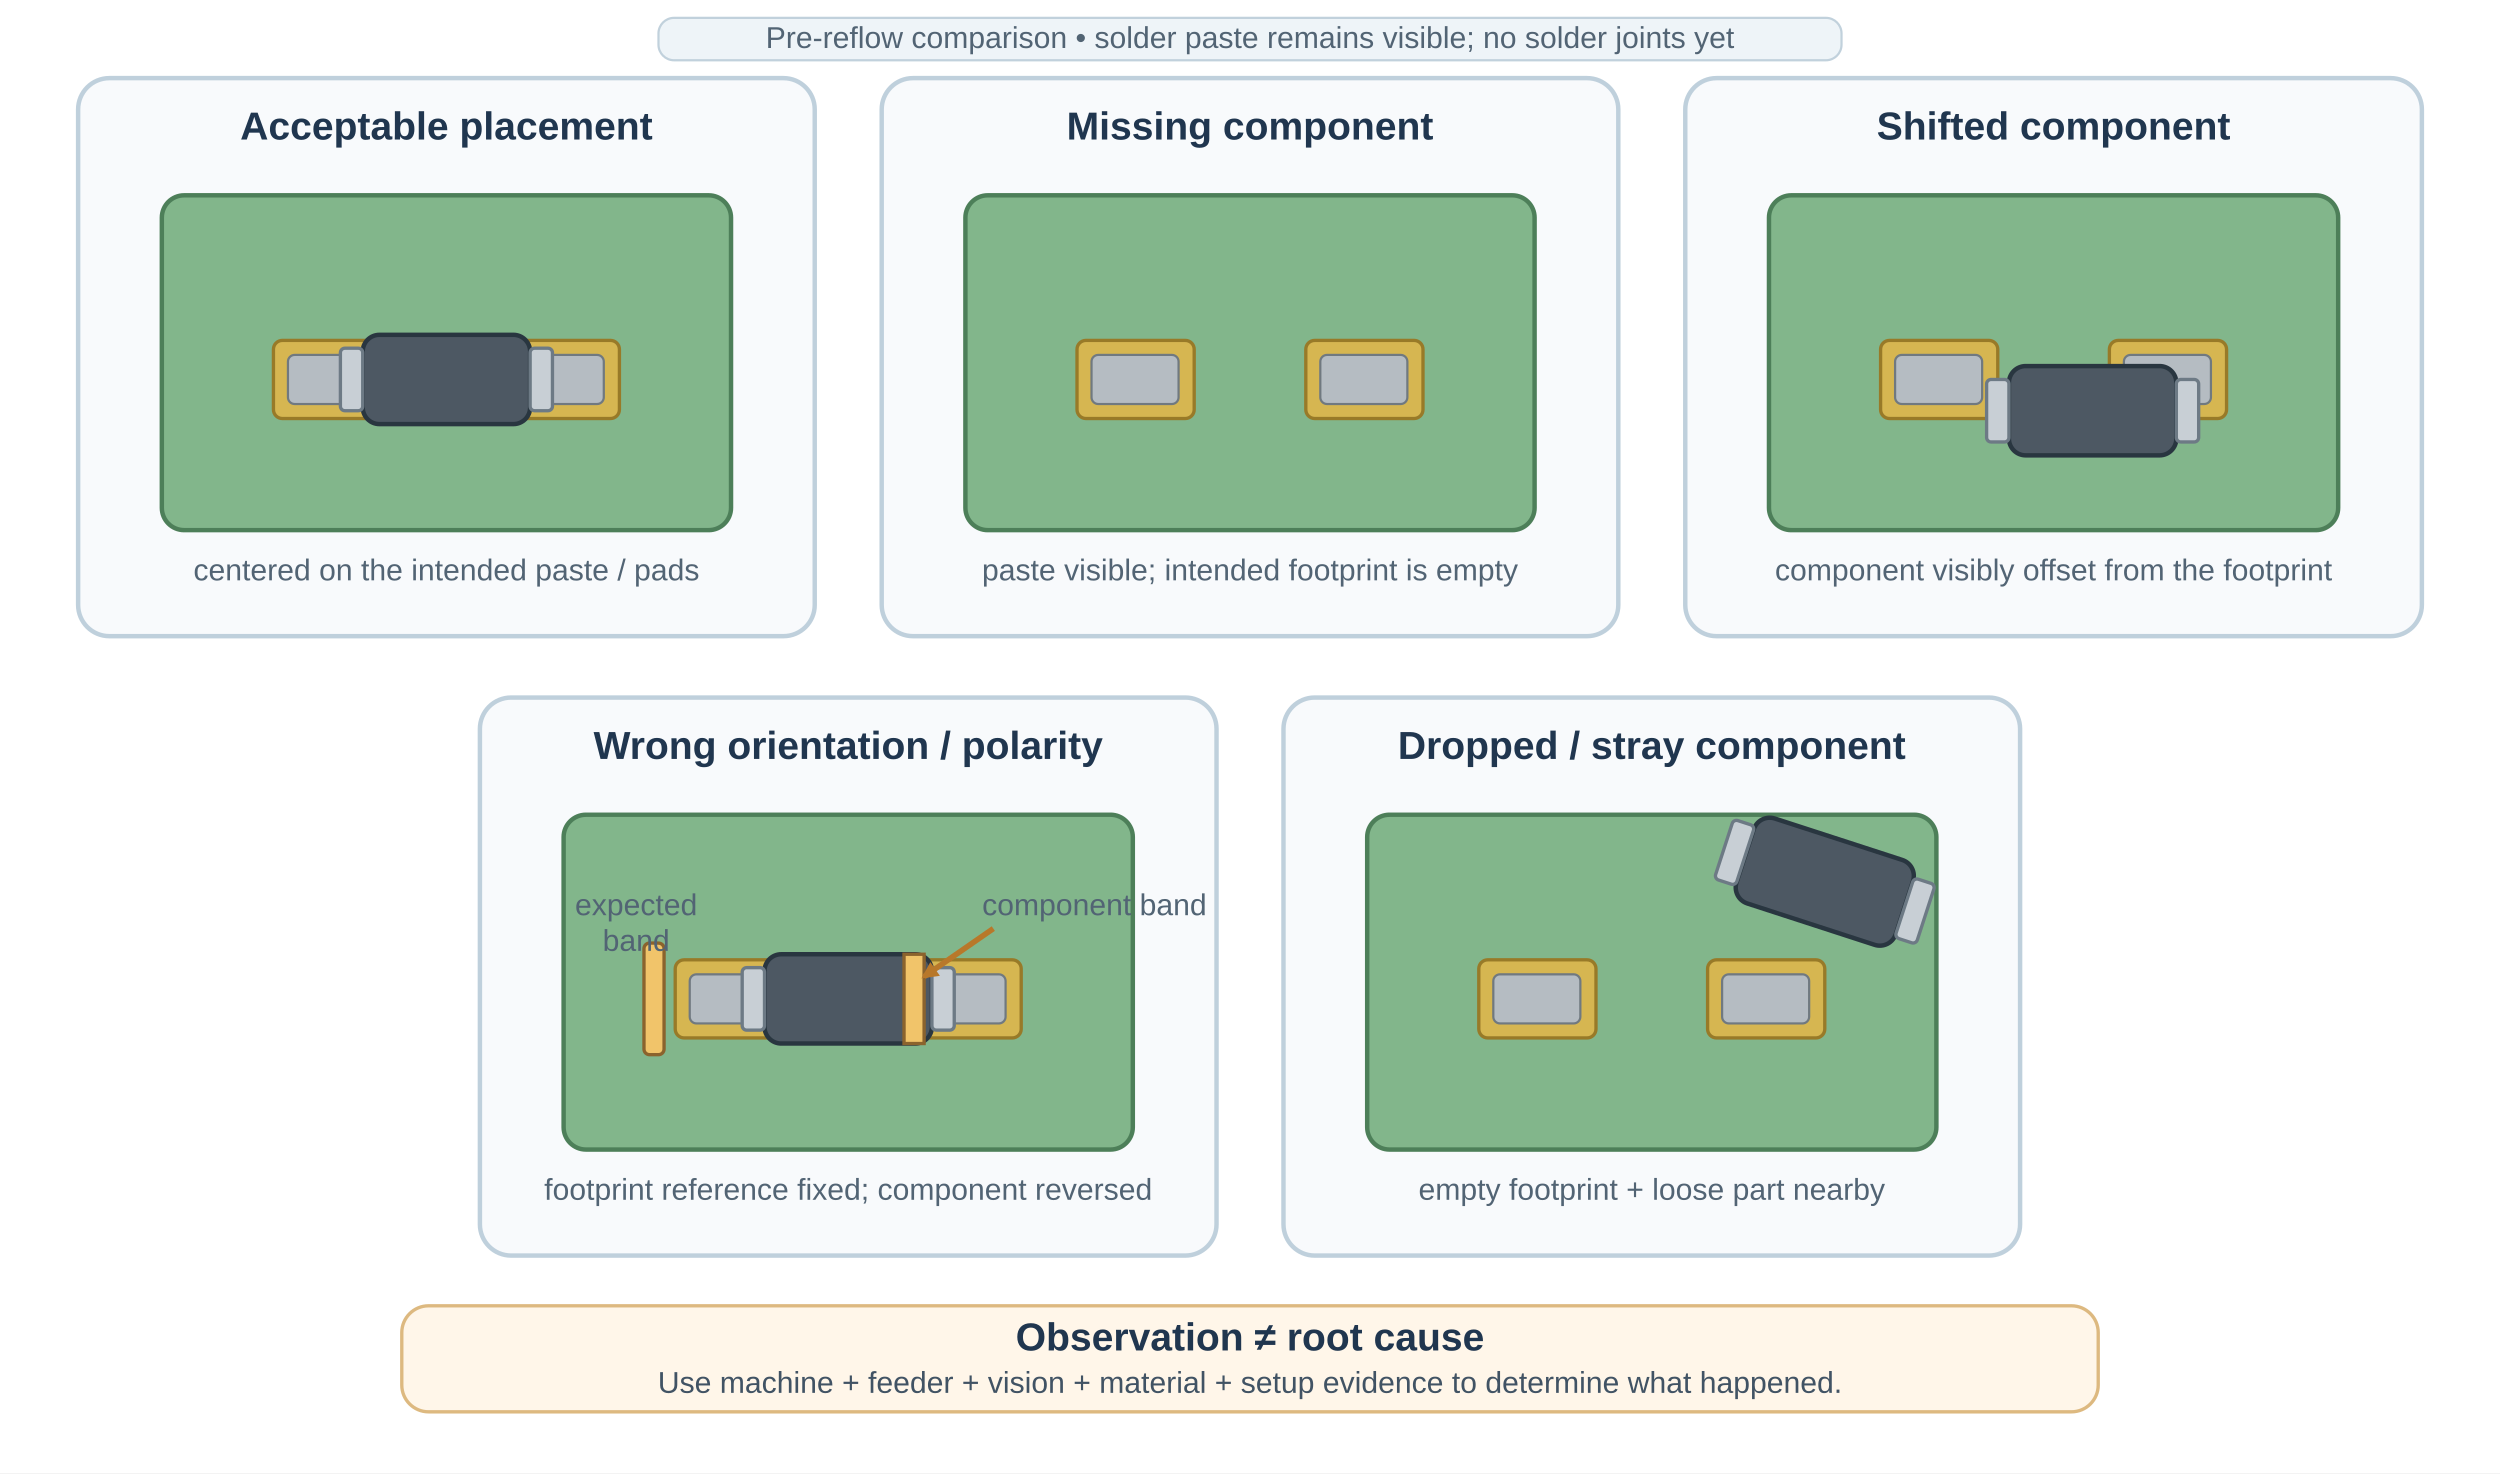
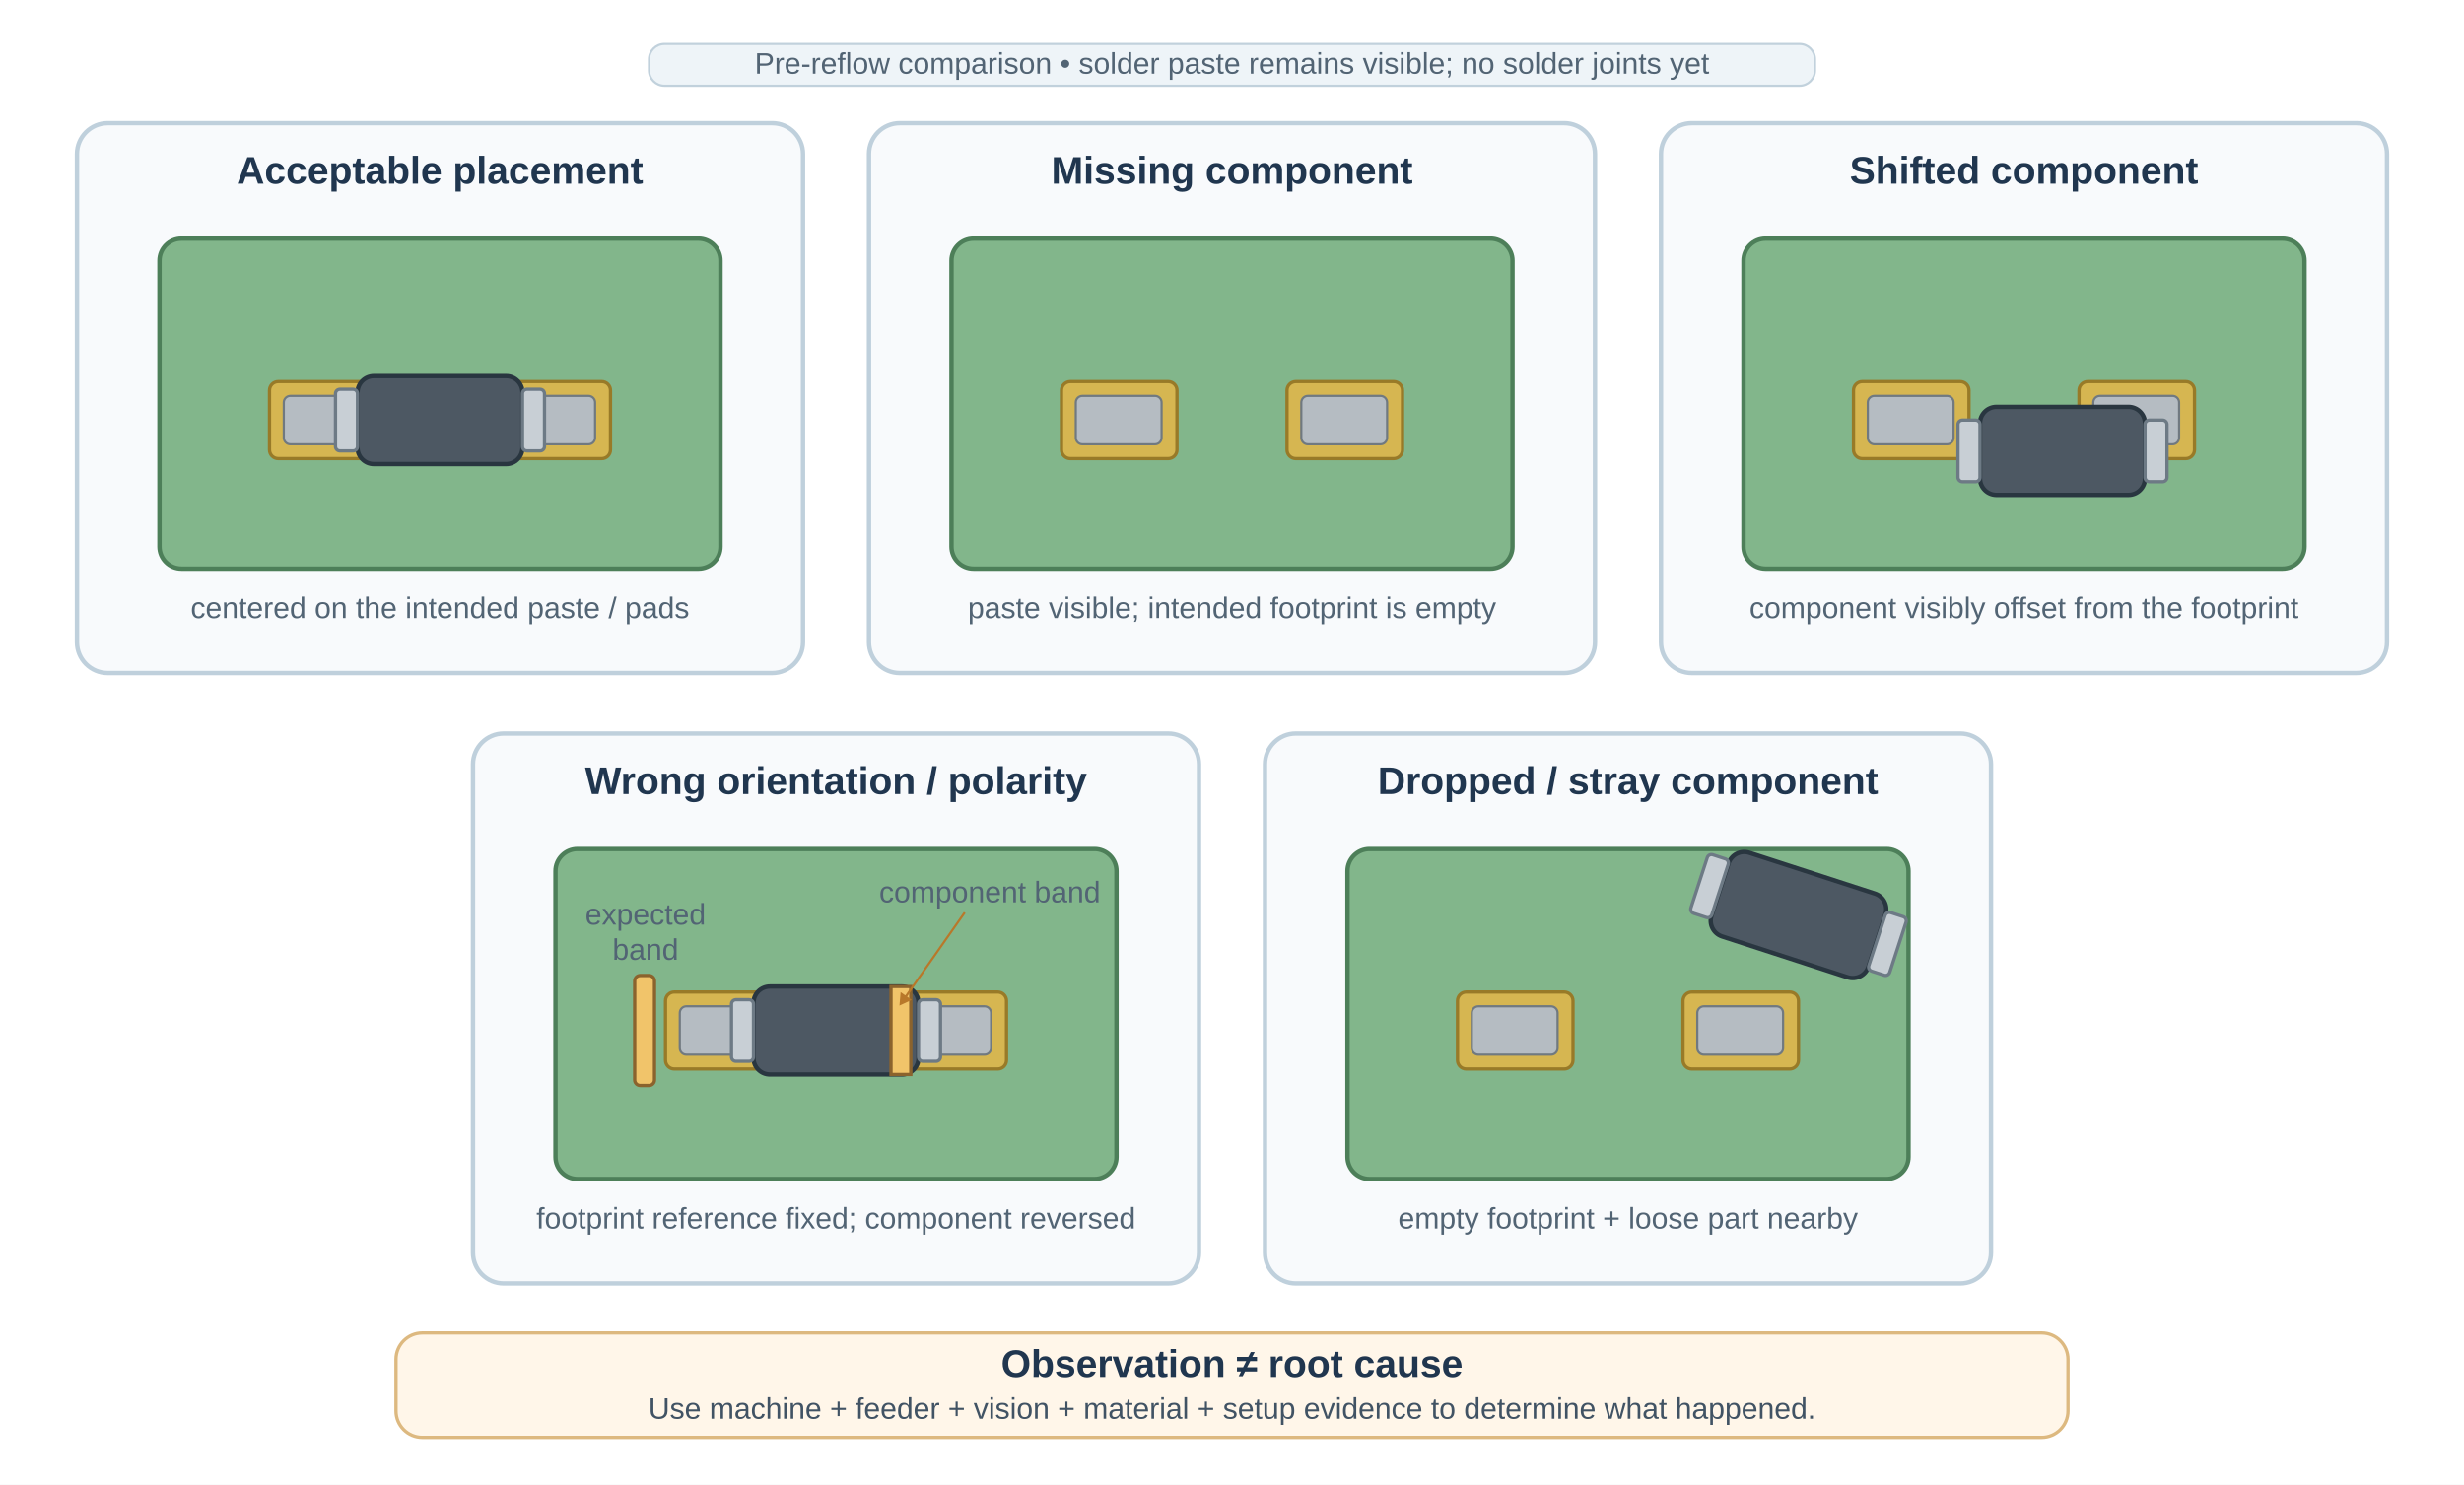
- <svg xmlns="http://www.w3.org/2000/svg" width="2240" height="1320" viewBox="0 0 2240 1320" preserveAspectRatio="xMidYMid meet">
-   <defs>
+ <svg xmlns="http://www.w3.org/2000/svg" width="2240" height="1350" viewBox="0 0 2240 1350" preserveAspectRatio="xMidYMid" version="1.1" id="svg48">
+   <defs id="defs1">
+     <marker style="overflow:visible" id="Triangle" refX="0" refY="0" orient="auto-start-reverse" markerWidth="1" markerHeight="1" viewBox="0 0 1 1" preserveAspectRatio="xMidYMid">
+       <path transform="scale(0.5)" style="fill:context-stroke;fill-rule:evenodd;stroke:context-stroke;stroke-width:1pt" d="M 5.77,0 -2.88,5 V -5 Z" id="path135" />
+     </marker>
    <marker id="arrow-amber" markerWidth="15" markerHeight="15" refX="12" refY="7.5" orient="auto" markerUnits="userSpaceOnUse">
-       <path d="M0,0 L15,7.5 L0,15 Z" fill="#b8782a" />
+       <path d="M 0,0 15,7.5 0,15 Z" fill="#b8782a" id="path1" />
    </marker>
-     <style>
+     <style id="style1">
      .panel { fill:#f8fafc; stroke:#bfd0dc; stroke-width:4; }
      .pcb { fill:#82b68b; stroke:#4d7f59; stroke-width:4; }
      .pad { fill:#d6b651; stroke:#987a28; stroke-width:3; }
      .paste { fill:#b5bcc2; stroke:#707980; stroke-width:2; }
      .comp { fill:#4d5863; stroke:#293640; stroke-width:4; }
      .endcap { fill:#c8cfd5; stroke:#6d7a85; stroke-width:3; }
      .title { font-family: Arial, Helvetica, sans-serif; font-size:35px; font-weight:700; fill:#20364f; }
      .body { font-family: Arial, Helvetica, sans-serif; font-size:27px; fill:#415364; }
      .small { font-family: Arial, Helvetica, sans-serif; font-size:27px; fill:#526474; }
      .warn { fill:#fff6e9; stroke:#ddb980; stroke-width:3; }
      .leader { fill:none; stroke:#b8782a; stroke-width:5; marker-end:url(#arrow-amber); }
      .ref { fill:#f1c46a; stroke:#8b632d; stroke-width:3; }
    </style>
  </defs>
-   <rect x="0" y="0" width="2240" height="1320" fill="#ffffff" />
-   <rect x="590" y="16" width="1060" height="38" rx="14" fill="#eef4f8" stroke="#c1d1dc" stroke-width="2" />
-   <text x="1120" y="43" text-anchor="middle" class="small">Pre-reflow comparison • solder paste remains visible; no solder joints yet</text>
-   <g id="acceptable">
-     <rect x="70" y="70" width="660" height="500" rx="28" class="panel" />
-     <text x="400" y="125" text-anchor="middle" class="title">Acceptable placement</text>
-     <rect x="145" y="175" width="510" height="300" rx="20" class="pcb" />
-     <rect x="245" y="305" width="105" height="70" rx="8" class="pad" />
-     <rect x="450" y="305" width="105" height="70" rx="8" class="pad" />
-     <rect x="258" y="318" width="78" height="44" rx="6" class="paste" />
-     <rect x="463" y="318" width="78" height="44" rx="6" class="paste" />
-     <rect x="325" y="300" width="150" height="80" rx="15" class="comp" />
-     <rect x="305" y="312" width="20" height="56" rx="4" class="endcap" />
-     <rect x="475" y="312" width="20" height="56" rx="4" class="endcap" />
-     <text x="400" y="520" text-anchor="middle" class="small">centered on the intended paste / pads</text>
+   <rect x="0" y="0" width="2240" height="1350" fill="#ffffff" id="rect1" style="stroke-width:1.011" />
+   <rect x="590" y="40" width="1060" height="38" rx="14" fill="#eef4f8" stroke="#c1d1dc" stroke-width="2" id="rect2" />
+   <text x="1120" y="67" text-anchor="middle" class="small" id="text2">Pre-reflow comparison • solder paste remains visible; no solder joints yet</text>
+   <g id="acceptable" transform="translate(0,42)">
+     <rect x="70" y="70" width="660" height="500" rx="28" class="panel" id="rect3" />
+     <text x="400" y="125" text-anchor="middle" class="title" id="text3">Acceptable placement</text>
+     <rect x="145" y="175" width="510" height="300" rx="20" class="pcb" id="rect4" />
+     <rect x="245" y="305" width="105" height="70" rx="8" class="pad" id="rect5" />
+     <rect x="450" y="305" width="105" height="70" rx="8" class="pad" id="rect6" />
+     <rect x="258" y="318" width="78" height="44" rx="6" class="paste" id="rect7" />
+     <rect x="463" y="318" width="78" height="44" rx="6" class="paste" id="rect8" />
+     <rect x="325" y="300" width="150" height="80" rx="15" class="comp" id="rect9" />
+     <rect x="305" y="312" width="20" height="56" rx="4" class="endcap" id="rect10" />
+     <rect x="475" y="312" width="20" height="56" rx="4" class="endcap" id="rect11" />
+     <text x="400" y="520" text-anchor="middle" class="small" id="text11">centered on the intended paste / pads</text>
  </g>
-   <g id="missing">
-     <rect x="790" y="70" width="660" height="500" rx="28" class="panel" />
-     <text x="1120" y="125" text-anchor="middle" class="title">Missing component</text>
-     <rect x="865" y="175" width="510" height="300" rx="20" class="pcb" />
-     <rect x="965" y="305" width="105" height="70" rx="8" class="pad" />
-     <rect x="1170" y="305" width="105" height="70" rx="8" class="pad" />
-     <rect x="978" y="318" width="78" height="44" rx="6" class="paste" />
-     <rect x="1183" y="318" width="78" height="44" rx="6" class="paste" />
-     <text x="1120" y="520" text-anchor="middle" class="small">paste visible; intended footprint is empty</text>
+   <g id="missing" transform="translate(0,42)">
+     <rect x="790" y="70" width="660" height="500" rx="28" class="panel" id="rect12" />
+     <text x="1120" y="125" text-anchor="middle" class="title" id="text12">Missing component</text>
+     <rect x="865" y="175" width="510" height="300" rx="20" class="pcb" id="rect13" />
+     <rect x="965" y="305" width="105" height="70" rx="8" class="pad" id="rect14" />
+     <rect x="1170" y="305" width="105" height="70" rx="8" class="pad" id="rect15" />
+     <rect x="978" y="318" width="78" height="44" rx="6" class="paste" id="rect16" />
+     <rect x="1183" y="318" width="78" height="44" rx="6" class="paste" id="rect17" />
+     <text x="1120" y="520" text-anchor="middle" class="small" id="text17">paste visible; intended footprint is empty</text>
  </g>
-   <g id="shifted">
-     <rect x="1510" y="70" width="660" height="500" rx="28" class="panel" />
-     <text x="1840" y="125" text-anchor="middle" class="title">Shifted component</text>
-     <rect x="1585" y="175" width="510" height="300" rx="20" class="pcb" />
-     <rect x="1685" y="305" width="105" height="70" rx="8" class="pad" />
-     <rect x="1890" y="305" width="105" height="70" rx="8" class="pad" />
-     <rect x="1698" y="318" width="78" height="44" rx="6" class="paste" />
-     <rect x="1903" y="318" width="78" height="44" rx="6" class="paste" />
-     <rect x="1800" y="328" width="150" height="80" rx="15" class="comp" />
-     <rect x="1780" y="340" width="20" height="56" rx="4" class="endcap" />
-     <rect x="1950" y="340" width="20" height="56" rx="4" class="endcap" />
-     <text x="1840" y="520" text-anchor="middle" class="small">component visibly offset from the footprint</text>
+   <g id="shifted" transform="translate(0,42)">
+     <rect x="1510" y="70" width="660" height="500" rx="28" class="panel" id="rect18" />
+     <text x="1840" y="125" text-anchor="middle" class="title" id="text18">Shifted component</text>
+     <rect x="1585" y="175" width="510" height="300" rx="20" class="pcb" id="rect19" />
+     <rect x="1685" y="305" width="105" height="70" rx="8" class="pad" id="rect20" />
+     <rect x="1890" y="305" width="105" height="70" rx="8" class="pad" id="rect21" />
+     <rect x="1698" y="318" width="78" height="44" rx="6" class="paste" id="rect22" />
+     <rect x="1903" y="318" width="78" height="44" rx="6" class="paste" id="rect23" />
+     <rect x="1800" y="328" width="150" height="80" rx="15" class="comp" id="rect24" />
+     <rect x="1780" y="340" width="20" height="56" rx="4" class="endcap" id="rect25" />
+     <rect x="1950" y="340" width="20" height="56" rx="4" class="endcap" id="rect26" />
+     <text x="1840" y="520" text-anchor="middle" class="small" id="text26">component visibly offset from the footprint</text>
  </g>
-   <g id="orientation">
-     <rect x="430" y="625" width="660" height="500" rx="28" class="panel" />
-     <text x="760" y="680" text-anchor="middle" class="title">Wrong orientation / polarity</text>
-     <rect x="505" y="730" width="510" height="300" rx="20" class="pcb" />
-     <rect x="605" y="860" width="105" height="70" rx="8" class="pad" />
-     <rect x="810" y="860" width="105" height="70" rx="8" class="pad" />
-     <rect x="618" y="873" width="78" height="44" rx="6" class="paste" />
-     <rect x="823" y="873" width="78" height="44" rx="6" class="paste" />
-     <rect x="577" y="845" width="18" height="100" rx="5" class="ref" />
-     <text x="570" y="820" text-anchor="middle" class="small">expected</text>
-     <text x="570" y="852" text-anchor="middle" class="small">band</text>
-     <rect x="685" y="855" width="150" height="80" rx="15" class="comp" />
-     <rect x="665" y="867" width="20" height="56" rx="4" class="endcap" />
-     <rect x="835" y="867" width="20" height="56" rx="4" class="endcap" />
-     <rect x="810" y="855" width="18" height="80" fill="#f1c46a" stroke="#8b632d" stroke-width="3" />
-     <text x="880" y="820" class="small">component band</text>
-     <path d="M890 832 L828 875" class="leader" />
-     <text x="760" y="1075" text-anchor="middle" class="small">footprint reference fixed; component reversed</text>
+   <rect x="430" y="667" width="660" height="500" rx="28" class="panel" id="rect27" />
+   <text x="760" y="722" text-anchor="middle" class="title" id="text27">Wrong orientation / polarity</text>
+   <rect x="505" y="772" width="510" height="300" rx="20" class="pcb" id="rect28" />
+   <rect x="605" y="902" width="105" height="70" rx="8" class="pad" id="rect29" />
+   <rect x="810" y="902" width="105" height="70" rx="8" class="pad" id="rect30" />
+   <rect x="618" y="915" width="78" height="44" rx="6" class="paste" id="rect31" />
+   <rect x="823" y="915" width="78" height="44" rx="6" class="paste" id="rect32" />
+   <rect x="577" y="887" width="18" height="100" rx="5" class="ref" id="rect33" />
+   <text x="586.828" y="840.685" text-anchor="middle" class="small" id="text33">expected</text>
+   <text x="586.828" y="872.685" text-anchor="middle" class="small" id="text34">band</text>
+   <rect x="685" y="897" width="150" height="80" rx="15" class="comp" id="rect34" />
+   <rect x="665" y="909" width="20" height="56" rx="4" class="endcap" id="rect35" />
+   <rect x="835" y="909" width="20" height="56" rx="4" class="endcap" id="rect36" />
+   <rect x="810" y="897" width="18" height="80" fill="#f1c46a" stroke="#8b632d" stroke-width="3" id="rect37" />
+   <text x="799.227" y="820.491" class="small" id="text37">component band</text>
+   <path d="m 877.041,829.728 -55.267,78.817" class="leader" id="path37" style="stroke-width:2;stroke-dasharray:none;marker-end:url(#Triangle)" />
+   <text x="760" y="1117" text-anchor="middle" class="small" id="text38">footprint reference fixed; component reversed</text>
+   <g id="dropped" transform="translate(0,42)">
+     <rect x="1150" y="625" width="660" height="500" rx="28" class="panel" id="rect38" />
+     <text x="1480" y="680" text-anchor="middle" class="title" id="text39">Dropped / stray component</text>
+     <rect x="1225" y="730" width="510" height="300" rx="20" class="pcb" id="rect39" />
+     <rect x="1325" y="860" width="105" height="70" rx="8" class="pad" id="rect40" />
+     <rect x="1530" y="860" width="105" height="70" rx="8" class="pad" id="rect41" />
+     <rect x="1338" y="873" width="78" height="44" rx="6" class="paste" id="rect42" />
+     <rect x="1543" y="873" width="78" height="44" rx="6" class="paste" id="rect43" />
+     <g transform="rotate(18,1635,790)" id="g46">
+       <rect x="1560" y="750" width="150" height="80" rx="15" class="comp" id="rect44" />
+       <rect x="1540" y="762" width="20" height="56" rx="4" class="endcap" id="rect45" />
+       <rect x="1710" y="762" width="20" height="56" rx="4" class="endcap" id="rect46" />
+     </g>
+     <text x="1480" y="1075" text-anchor="middle" class="small" id="text46">empty footprint + loose part nearby</text>
  </g>
-   <g id="dropped">
-     <rect x="1150" y="625" width="660" height="500" rx="28" class="panel" />
-     <text x="1480" y="680" text-anchor="middle" class="title">Dropped / stray component</text>
-     <rect x="1225" y="730" width="510" height="300" rx="20" class="pcb" />
-     <rect x="1325" y="860" width="105" height="70" rx="8" class="pad" />
-     <rect x="1530" y="860" width="105" height="70" rx="8" class="pad" />
-     <rect x="1338" y="873" width="78" height="44" rx="6" class="paste" />
-     <rect x="1543" y="873" width="78" height="44" rx="6" class="paste" />
-     <g transform="rotate(18 1635 790)">
-       <rect x="1560" y="750" width="150" height="80" rx="15" class="comp" />
-       <rect x="1540" y="762" width="20" height="56" rx="4" class="endcap" />
-       <rect x="1710" y="762" width="20" height="56" rx="4" class="endcap" />
-     </g>
-     <text x="1480" y="1075" text-anchor="middle" class="small">empty footprint + loose part nearby</text>
-   </g>
-   <rect x="360" y="1170" width="1520" height="95" rx="24" class="warn" />
-   <text x="1120" y="1210" text-anchor="middle" class="title">Observation ≠ root cause</text>
-   <text x="1120" y="1248" text-anchor="middle" class="body">Use machine + feeder + vision + material + setup evidence to determine what happened.</text>
+   <rect x="360" y="1212" width="1520" height="95" rx="24" class="warn" id="rect47" />
+   <text x="1120" y="1252" text-anchor="middle" class="title" id="text47">Observation ≠ root cause</text>
+   <text x="1120" y="1290" text-anchor="middle" class="body" id="text48">Use machine + feeder + vision + material + setup evidence to determine what happened.</text>
</svg>
